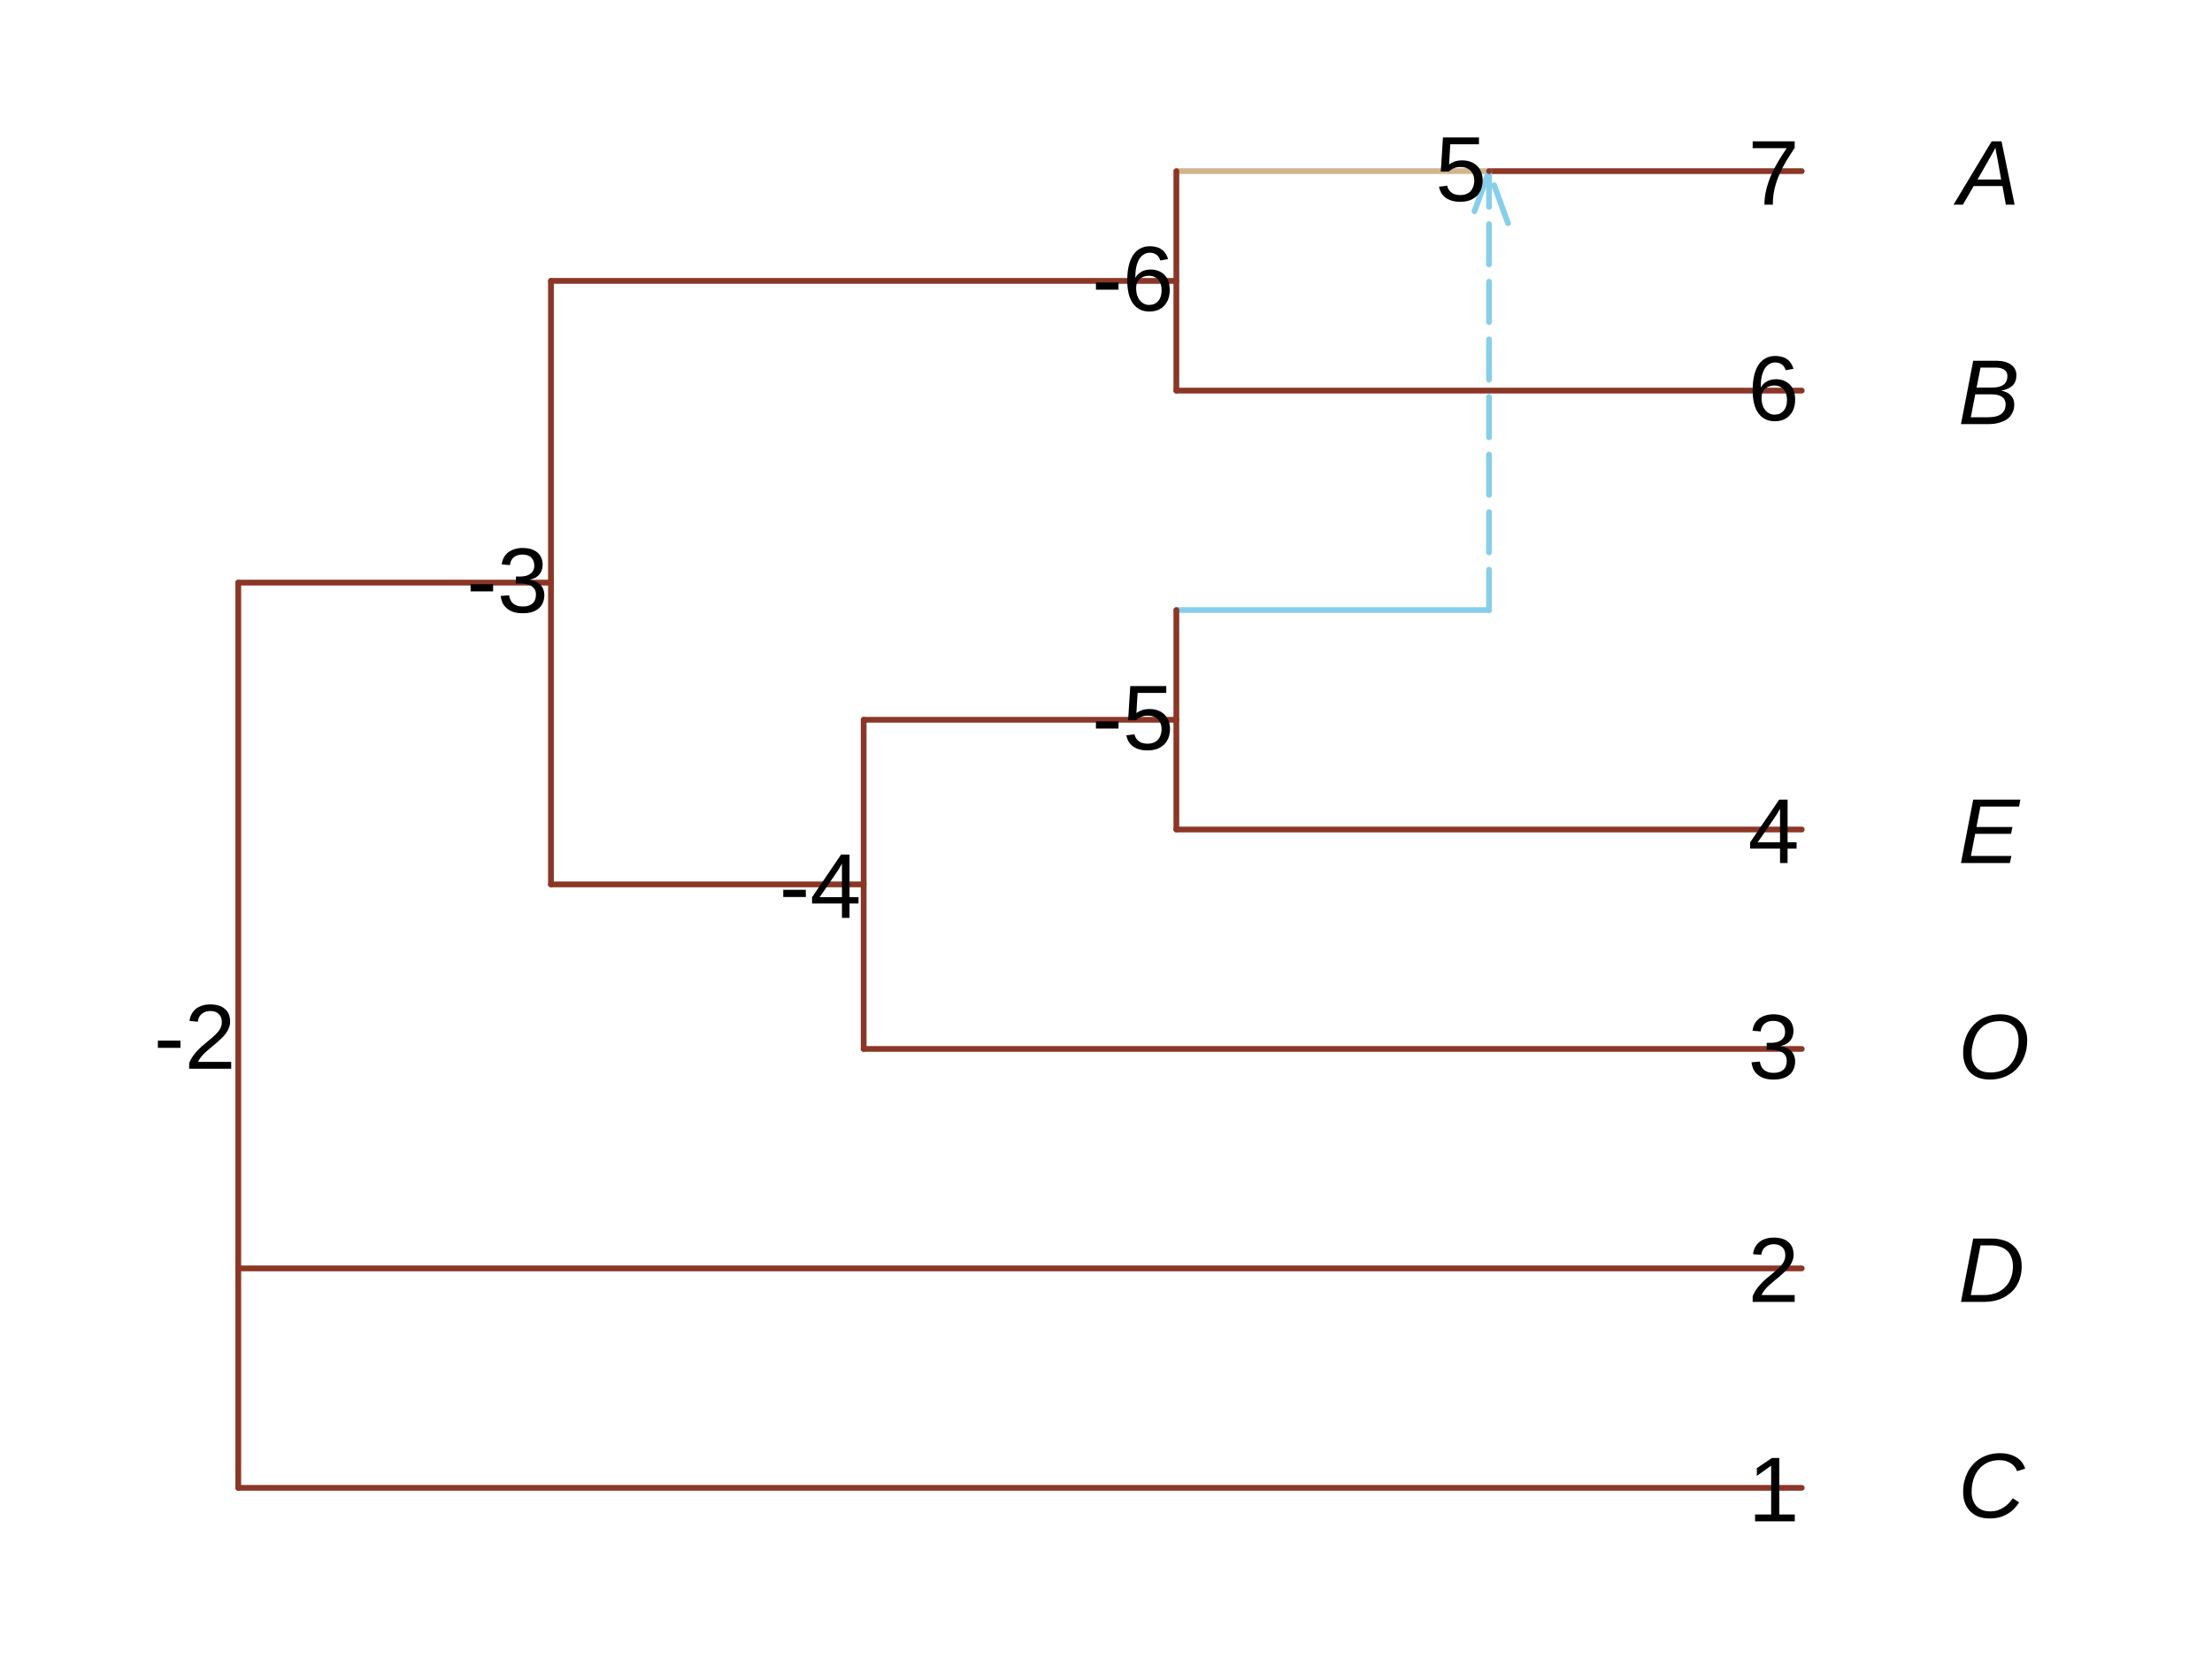
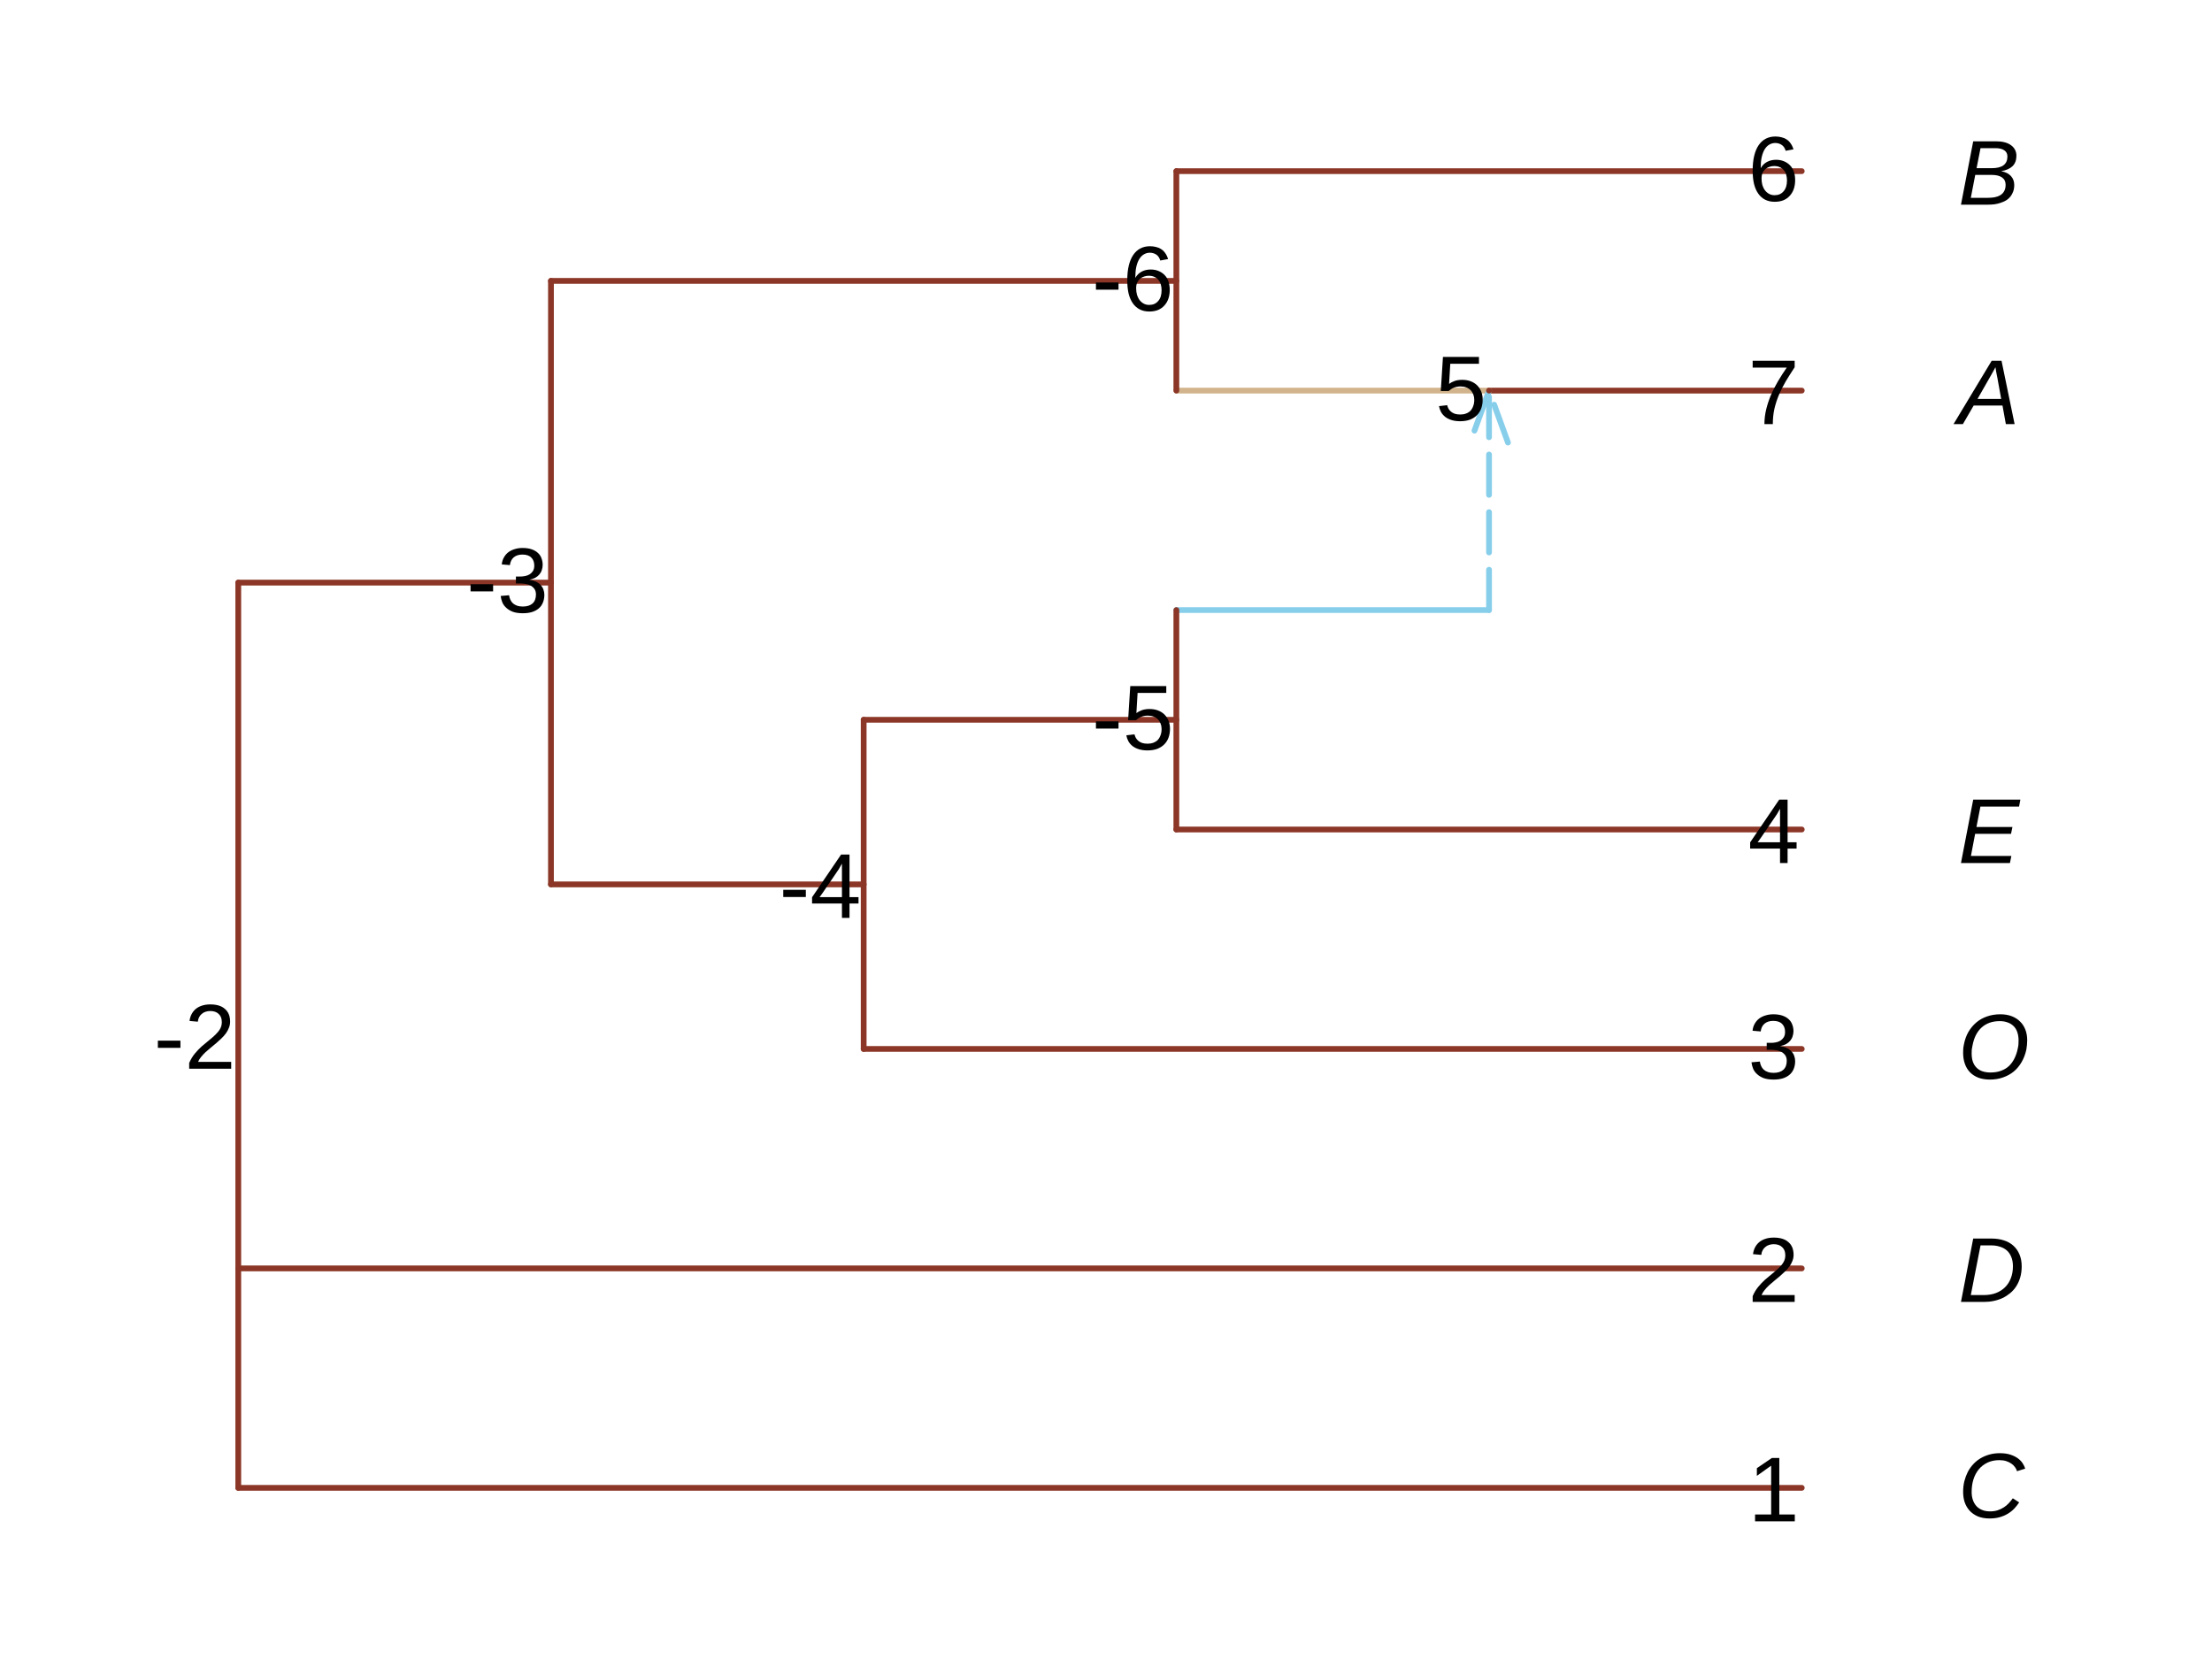
<svg xmlns="http://www.w3.org/2000/svg" xmlns:xlink="http://www.w3.org/1999/xlink" width="288pt" height="216pt" viewBox="0 0 288 216" version="1.1">
  <defs>
    <g>
      <symbol overflow="visible" id="glyph0-0">
        <path style="stroke:none;" d="M 0.406 0 L 0.406 -8 L 3.594 -8 L 3.594 0 Z M 0.797 -0.406 L 3.188 -0.406 L 3.188 -7.594 L 0.797 -7.594 Z M 0.797 -0.406 " />
      </symbol>
      <symbol overflow="visible" id="glyph0-1">
        <path style="stroke:none;" d="M 7.953 -1.969 C 7.766 -1.688 7.551 -1.414 7.312 -1.156 C 7.07 -0.906 6.797 -0.688 6.484 -0.5 C 6.18 -0.312 5.832 -0.16 5.438 -0.047 C 5.051 0.066 4.609 0.125 4.109 0.125 C 3.523 0.125 3.016 0.035 2.578 -0.141 C 2.148 -0.328 1.789 -0.578 1.5 -0.891 C 1.219 -1.203 1.004 -1.566 0.859 -1.984 C 0.723 -2.398 0.656 -2.848 0.656 -3.328 C 0.656 -3.816 0.707 -4.281 0.812 -4.719 C 0.926 -5.156 1.078 -5.562 1.266 -5.938 C 1.461 -6.312 1.703 -6.648 1.984 -6.953 C 2.266 -7.254 2.582 -7.508 2.938 -7.719 C 3.289 -7.926 3.676 -8.086 4.094 -8.203 C 4.508 -8.316 4.953 -8.375 5.422 -8.375 C 5.93 -8.375 6.375 -8.316 6.75 -8.203 C 7.125 -8.086 7.445 -7.938 7.719 -7.75 C 7.988 -7.562 8.207 -7.348 8.375 -7.109 C 8.539 -6.867 8.66 -6.617 8.734 -6.359 L 7.672 -6.031 C 7.617 -6.219 7.531 -6.395 7.406 -6.562 C 7.281 -6.738 7.125 -6.891 6.938 -7.016 C 6.75 -7.148 6.523 -7.258 6.266 -7.344 C 6.004 -7.426 5.707 -7.469 5.375 -7.469 C 4.801 -7.469 4.289 -7.363 3.844 -7.156 C 3.395 -6.945 3.016 -6.656 2.703 -6.281 C 2.398 -5.914 2.164 -5.477 2 -4.969 C 1.844 -4.469 1.766 -3.914 1.766 -3.312 C 1.766 -2.945 1.816 -2.609 1.922 -2.297 C 2.023 -1.992 2.176 -1.727 2.375 -1.5 C 2.57 -1.281 2.82 -1.109 3.125 -0.984 C 3.426 -0.859 3.773 -0.797 4.172 -0.797 C 4.523 -0.797 4.848 -0.844 5.141 -0.938 C 5.43 -1.031 5.695 -1.156 5.938 -1.312 C 6.188 -1.469 6.406 -1.648 6.594 -1.859 C 6.789 -2.066 6.969 -2.281 7.125 -2.5 Z M 7.953 -1.969 " />
      </symbol>
      <symbol overflow="visible" id="glyph0-2">
        <path style="stroke:none;" d="M 4.359 -8.25 C 4.941 -8.25 5.473 -8.172 5.953 -8.016 C 6.43 -7.867 6.844 -7.641 7.188 -7.328 C 7.531 -7.023 7.797 -6.648 7.984 -6.203 C 8.18 -5.754 8.281 -5.234 8.281 -4.641 C 8.281 -4.117 8.219 -3.641 8.094 -3.203 C 7.969 -2.773 7.797 -2.391 7.578 -2.047 C 7.359 -1.703 7.094 -1.398 6.781 -1.141 C 6.477 -0.891 6.145 -0.676 5.781 -0.5 C 5.414 -0.332 5.031 -0.207 4.625 -0.125 C 4.219 -0.039 3.801 0 3.375 0 L 0.375 0 L 1.969 -8.25 Z M 1.656 -0.891 L 3.328 -0.891 C 3.898 -0.891 4.422 -0.973 4.891 -1.141 C 5.359 -1.316 5.758 -1.566 6.094 -1.891 C 6.426 -2.211 6.68 -2.602 6.859 -3.062 C 7.047 -3.531 7.141 -4.055 7.141 -4.641 C 7.141 -5.109 7.066 -5.516 6.922 -5.859 C 6.785 -6.203 6.594 -6.484 6.344 -6.703 C 6.094 -6.922 5.797 -7.082 5.453 -7.188 C 5.109 -7.301 4.738 -7.359 4.344 -7.359 L 2.922 -7.359 Z M 1.656 -0.891 " />
      </symbol>
      <symbol overflow="visible" id="glyph0-3">
        <path style="stroke:none;" d="M 5.5 -8.375 C 6.062 -8.375 6.555 -8.289 6.984 -8.125 C 7.422 -7.957 7.785 -7.723 8.078 -7.422 C 8.379 -7.129 8.609 -6.773 8.766 -6.359 C 8.922 -5.941 9 -5.484 9 -4.984 C 9 -4.797 8.988 -4.598 8.969 -4.391 C 8.945 -4.18 8.922 -3.984 8.891 -3.797 C 8.766 -3.203 8.562 -2.66 8.281 -2.172 C 8.008 -1.691 7.672 -1.281 7.266 -0.938 C 6.859 -0.602 6.391 -0.344 5.859 -0.156 C 5.336 0.031 4.77 0.125 4.156 0.125 C 3.57 0.125 3.062 0.039 2.625 -0.125 C 2.188 -0.301 1.82 -0.539 1.531 -0.844 C 1.238 -1.156 1.02 -1.523 0.875 -1.953 C 0.727 -2.379 0.656 -2.848 0.656 -3.359 C 0.656 -3.535 0.66 -3.719 0.672 -3.906 C 0.691 -4.094 0.723 -4.285 0.766 -4.484 C 0.879 -5.066 1.07 -5.598 1.344 -6.078 C 1.625 -6.555 1.969 -6.969 2.375 -7.312 C 2.781 -7.656 3.242 -7.914 3.766 -8.094 C 4.297 -8.281 4.875 -8.375 5.5 -8.375 Z M 5.438 -7.484 C 4.926 -7.484 4.473 -7.41 4.078 -7.266 C 3.68 -7.117 3.332 -6.906 3.031 -6.625 C 2.738 -6.352 2.492 -6.02 2.297 -5.625 C 2.109 -5.238 1.969 -4.797 1.875 -4.297 C 1.832 -4.117 1.801 -3.945 1.781 -3.781 C 1.77 -3.613 1.766 -3.453 1.766 -3.297 C 1.766 -2.879 1.816 -2.516 1.922 -2.203 C 2.035 -1.891 2.195 -1.629 2.406 -1.422 C 2.613 -1.211 2.867 -1.055 3.172 -0.953 C 3.484 -0.848 3.828 -0.797 4.203 -0.797 C 4.723 -0.797 5.18 -0.867 5.578 -1.016 C 5.984 -1.16 6.332 -1.367 6.625 -1.641 C 6.914 -1.922 7.156 -2.254 7.344 -2.641 C 7.539 -3.035 7.688 -3.477 7.781 -3.969 C 7.82 -4.133 7.848 -4.301 7.859 -4.469 C 7.867 -4.645 7.875 -4.812 7.875 -4.969 C 7.875 -5.383 7.816 -5.75 7.703 -6.062 C 7.598 -6.375 7.438 -6.633 7.219 -6.844 C 7.008 -7.051 6.754 -7.207 6.453 -7.312 C 6.148 -7.426 5.812 -7.484 5.438 -7.484 Z M 5.438 -7.484 " />
      </symbol>
      <symbol overflow="visible" id="glyph0-4">
        <path style="stroke:none;" d="M 0.375 0 L 1.969 -8.25 L 8.109 -8.25 L 7.938 -7.344 L 2.906 -7.344 L 2.391 -4.688 L 7.078 -4.688 L 6.891 -3.797 L 2.219 -3.797 L 1.672 -0.922 L 6.938 -0.922 L 6.75 0 Z M 0.375 0 " />
      </symbol>
      <symbol overflow="visible" id="glyph0-5">
        <path style="stroke:none;" d="M 1.969 -8.25 L 4.953 -8.25 C 5.359 -8.25 5.723 -8.207 6.047 -8.125 C 6.379 -8.039 6.656 -7.914 6.875 -7.75 C 7.102 -7.594 7.281 -7.395 7.406 -7.156 C 7.531 -6.926 7.594 -6.664 7.594 -6.375 C 7.594 -5.801 7.426 -5.348 7.094 -5.016 C 6.758 -4.691 6.266 -4.473 5.609 -4.359 C 5.891 -4.305 6.133 -4.227 6.344 -4.125 C 6.551 -4.02 6.727 -3.891 6.875 -3.734 C 7.02 -3.578 7.129 -3.398 7.203 -3.203 C 7.273 -3.004 7.312 -2.797 7.312 -2.578 C 7.312 -2.254 7.266 -1.961 7.172 -1.703 C 7.078 -1.453 6.953 -1.227 6.797 -1.031 C 6.641 -0.844 6.453 -0.68 6.234 -0.547 C 6.016 -0.422 5.773 -0.316 5.516 -0.234 C 5.266 -0.148 5 -0.086 4.719 -0.047 C 4.438 -0.016 4.148 0 3.859 0 L 0.375 0 Z M 2.406 -4.75 L 4.344 -4.75 C 5.051 -4.75 5.57 -4.875 5.906 -5.125 C 6.25 -5.383 6.422 -5.766 6.422 -6.266 C 6.422 -6.629 6.285 -6.898 6.016 -7.078 C 5.754 -7.266 5.367 -7.359 4.859 -7.359 L 2.922 -7.359 Z M 1.656 -0.891 L 3.812 -0.891 C 4.113 -0.891 4.41 -0.91 4.703 -0.953 C 4.992 -1.004 5.25 -1.094 5.469 -1.219 C 5.688 -1.344 5.859 -1.516 5.984 -1.734 C 6.117 -1.953 6.188 -2.238 6.188 -2.594 C 6.188 -3.008 6.031 -3.328 5.719 -3.547 C 5.406 -3.766 4.961 -3.875 4.391 -3.875 L 2.234 -3.875 Z M 1.656 -0.891 " />
      </symbol>
      <symbol overflow="visible" id="glyph0-6">
        <path style="stroke:none;" d="M 6.219 0 L 5.781 -2.422 L 2.031 -2.422 L 0.625 0 L -0.594 0 L 4.375 -8.25 L 5.656 -8.25 L 7.359 0 Z M 5.109 -6.062 C 5.078 -6.219 5.047 -6.367 5.016 -6.516 C 4.984 -6.672 4.957 -6.812 4.938 -6.938 C 4.914 -7.07 4.898 -7.18 4.891 -7.266 C 4.879 -7.348 4.867 -7.395 4.859 -7.406 C 4.859 -7.395 4.832 -7.344 4.781 -7.25 C 4.738 -7.164 4.68 -7.062 4.609 -6.938 C 4.535 -6.812 4.457 -6.672 4.375 -6.516 C 4.289 -6.359 4.203 -6.203 4.109 -6.047 L 2.531 -3.281 L 5.609 -3.281 Z M 5.109 -6.062 " />
      </symbol>
      <symbol overflow="visible" id="glyph1-0">
        <path style="stroke:none;" d="M 0.406 0 L 0.406 -8 L 3.594 -8 L 3.594 0 Z M 0.797 -0.406 L 3.188 -0.406 L 3.188 -7.594 L 0.797 -7.594 Z M 0.797 -0.406 " />
      </symbol>
      <symbol overflow="visible" id="glyph1-1">
        <path style="stroke:none;" d="M 0.922 0 L 0.922 -0.891 L 3.016 -0.891 L 3.016 -7.25 L 1.156 -5.922 L 1.156 -6.922 L 3.109 -8.25 L 4.078 -8.25 L 4.078 -0.891 L 6.094 -0.891 L 6.094 0 Z M 0.922 0 " />
      </symbol>
      <symbol overflow="visible" id="glyph1-2">
        <path style="stroke:none;" d="M 0.609 0 L 0.609 -0.75 C 0.805 -1.207 1.047 -1.609 1.328 -1.953 C 1.617 -2.305 1.922 -2.625 2.234 -2.906 C 2.555 -3.188 2.867 -3.445 3.172 -3.688 C 3.484 -3.938 3.766 -4.18 4.016 -4.422 C 4.266 -4.66 4.469 -4.91 4.625 -5.172 C 4.781 -5.441 4.859 -5.742 4.859 -6.078 C 4.859 -6.316 4.82 -6.523 4.75 -6.703 C 4.676 -6.879 4.57 -7.023 4.438 -7.141 C 4.312 -7.266 4.156 -7.359 3.969 -7.422 C 3.781 -7.484 3.578 -7.516 3.359 -7.516 C 3.141 -7.516 2.938 -7.484 2.75 -7.422 C 2.57 -7.367 2.41 -7.281 2.266 -7.156 C 2.117 -7.039 2 -6.895 1.906 -6.719 C 1.812 -6.551 1.754 -6.352 1.734 -6.125 L 0.656 -6.219 C 0.688 -6.508 0.766 -6.785 0.891 -7.047 C 1.023 -7.316 1.203 -7.551 1.422 -7.75 C 1.648 -7.945 1.922 -8.098 2.234 -8.203 C 2.555 -8.316 2.93 -8.375 3.359 -8.375 C 3.766 -8.375 4.125 -8.328 4.438 -8.234 C 4.758 -8.141 5.031 -7.992 5.25 -7.797 C 5.477 -7.609 5.648 -7.375 5.766 -7.094 C 5.879 -6.812 5.938 -6.488 5.938 -6.125 C 5.938 -5.844 5.883 -5.578 5.781 -5.328 C 5.688 -5.078 5.555 -4.836 5.391 -4.609 C 5.223 -4.379 5.031 -4.16 4.812 -3.953 C 4.594 -3.742 4.363 -3.535 4.125 -3.328 C 3.895 -3.129 3.656 -2.93 3.406 -2.734 C 3.164 -2.535 2.938 -2.336 2.719 -2.141 C 2.508 -1.941 2.32 -1.738 2.156 -1.531 C 1.988 -1.332 1.859 -1.117 1.766 -0.891 L 6.078 -0.891 L 6.078 0 Z M 0.609 0 " />
      </symbol>
      <symbol overflow="visible" id="glyph1-3">
        <path style="stroke:none;" d="M 6.141 -2.281 C 6.141 -1.906 6.078 -1.566 5.953 -1.266 C 5.836 -0.973 5.66 -0.723 5.422 -0.516 C 5.18 -0.305 4.883 -0.145 4.531 -0.031 C 4.188 0.07 3.789 0.125 3.344 0.125 C 2.832 0.125 2.398 0.062 2.047 -0.062 C 1.703 -0.195 1.414 -0.367 1.188 -0.578 C 0.957 -0.785 0.785 -1.02 0.672 -1.281 C 0.566 -1.551 0.492 -1.832 0.453 -2.125 L 1.547 -2.219 C 1.578 -2 1.633 -1.801 1.719 -1.625 C 1.801 -1.445 1.914 -1.289 2.062 -1.156 C 2.207 -1.031 2.383 -0.93 2.594 -0.859 C 2.801 -0.785 3.051 -0.75 3.344 -0.75 C 3.875 -0.75 4.289 -0.879 4.594 -1.141 C 4.895 -1.41 5.047 -1.801 5.047 -2.312 C 5.047 -2.613 4.977 -2.859 4.844 -3.047 C 4.707 -3.234 4.539 -3.379 4.344 -3.484 C 4.145 -3.586 3.926 -3.656 3.688 -3.688 C 3.445 -3.727 3.227 -3.75 3.031 -3.75 L 2.438 -3.75 L 2.438 -4.656 L 3.016 -4.656 C 3.211 -4.656 3.414 -4.676 3.625 -4.719 C 3.844 -4.758 4.039 -4.832 4.219 -4.938 C 4.395 -5.051 4.539 -5.195 4.656 -5.375 C 4.77 -5.562 4.828 -5.797 4.828 -6.078 C 4.828 -6.523 4.695 -6.875 4.438 -7.125 C 4.188 -7.383 3.801 -7.516 3.281 -7.516 C 2.82 -7.516 2.445 -7.395 2.156 -7.156 C 1.875 -6.914 1.707 -6.578 1.656 -6.141 L 0.594 -6.234 C 0.633 -6.598 0.734 -6.91 0.891 -7.172 C 1.047 -7.441 1.242 -7.664 1.484 -7.844 C 1.734 -8.02 2.008 -8.148 2.312 -8.234 C 2.625 -8.328 2.953 -8.375 3.297 -8.375 C 3.754 -8.375 4.148 -8.316 4.484 -8.203 C 4.816 -8.086 5.086 -7.93 5.297 -7.734 C 5.516 -7.535 5.672 -7.301 5.766 -7.031 C 5.867 -6.77 5.922 -6.488 5.922 -6.188 C 5.922 -5.945 5.883 -5.723 5.812 -5.516 C 5.75 -5.305 5.645 -5.113 5.5 -4.938 C 5.363 -4.77 5.188 -4.625 4.969 -4.5 C 4.75 -4.383 4.488 -4.297 4.188 -4.234 L 4.188 -4.219 C 4.52 -4.176 4.805 -4.098 5.047 -3.984 C 5.297 -3.867 5.5 -3.723 5.656 -3.547 C 5.82 -3.379 5.941 -3.188 6.016 -2.969 C 6.098 -2.75 6.141 -2.52 6.141 -2.281 Z M 6.141 -2.281 " />
      </symbol>
      <symbol overflow="visible" id="glyph1-4">
        <path style="stroke:none;" d="M 5.156 -1.875 L 5.156 0 L 4.172 0 L 4.172 -1.875 L 0.281 -1.875 L 0.281 -2.688 L 4.062 -8.25 L 5.156 -8.25 L 5.156 -2.703 L 6.328 -2.703 L 6.328 -1.875 Z M 4.172 -7.062 C 4.16 -7.039 4.141 -7.004 4.109 -6.953 C 4.078 -6.898 4.039 -6.836 4 -6.766 C 3.957 -6.691 3.914 -6.617 3.875 -6.547 C 3.844 -6.473 3.812 -6.414 3.781 -6.375 L 1.656 -3.25 C 1.633 -3.219 1.602 -3.176 1.562 -3.125 C 1.531 -3.07 1.492 -3.02 1.453 -2.969 C 1.422 -2.914 1.383 -2.863 1.344 -2.812 C 1.301 -2.77 1.27 -2.734 1.25 -2.703 L 4.172 -2.703 Z M 4.172 -7.062 " />
      </symbol>
      <symbol overflow="visible" id="glyph1-5">
        <path style="stroke:none;" d="M 0.531 -2.719 L 0.531 -3.656 L 3.469 -3.656 L 3.469 -2.719 Z M 0.531 -2.719 " />
      </symbol>
      <symbol overflow="visible" id="glyph1-6">
        <path style="stroke:none;" d="M 6.172 -2.688 C 6.172 -2.27 6.109 -1.891 5.984 -1.547 C 5.859 -1.203 5.672 -0.906 5.422 -0.656 C 5.18 -0.414 4.879 -0.223 4.516 -0.078 C 4.148 0.055 3.723 0.125 3.234 0.125 C 2.805 0.125 2.43 0.07 2.109 -0.031 C 1.785 -0.133 1.508 -0.273 1.281 -0.453 C 1.062 -0.629 0.883 -0.836 0.75 -1.078 C 0.625 -1.316 0.535 -1.57 0.484 -1.844 L 1.547 -1.969 C 1.586 -1.812 1.645 -1.66 1.719 -1.516 C 1.801 -1.367 1.91 -1.238 2.047 -1.125 C 2.18 -1.008 2.348 -0.914 2.547 -0.844 C 2.742 -0.781 2.984 -0.75 3.266 -0.75 C 3.535 -0.75 3.781 -0.789 4 -0.875 C 4.227 -0.957 4.422 -1.078 4.578 -1.234 C 4.734 -1.398 4.852 -1.602 4.938 -1.844 C 5.031 -2.082 5.078 -2.359 5.078 -2.672 C 5.078 -2.922 5.035 -3.148 4.953 -3.359 C 4.867 -3.578 4.75 -3.766 4.594 -3.922 C 4.445 -4.078 4.258 -4.195 4.031 -4.281 C 3.812 -4.363 3.562 -4.406 3.281 -4.406 C 3.113 -4.406 2.953 -4.391 2.797 -4.359 C 2.648 -4.328 2.516 -4.285 2.391 -4.234 C 2.266 -4.18 2.148 -4.117 2.047 -4.047 C 1.941 -3.973 1.844 -3.895 1.75 -3.812 L 0.719 -3.812 L 1 -8.25 L 5.688 -8.25 L 5.688 -7.359 L 1.953 -7.359 L 1.797 -4.734 C 1.984 -4.879 2.219 -5.004 2.5 -5.109 C 2.781 -5.211 3.113 -5.266 3.5 -5.266 C 3.914 -5.266 4.285 -5.203 4.609 -5.078 C 4.941 -4.953 5.223 -4.773 5.453 -4.547 C 5.68 -4.316 5.859 -4.047 5.984 -3.734 C 6.109 -3.422 6.172 -3.07 6.172 -2.688 Z M 6.172 -2.688 " />
      </symbol>
      <symbol overflow="visible" id="glyph1-7">
        <path style="stroke:none;" d="M 6.141 -2.703 C 6.141 -2.285 6.082 -1.906 5.969 -1.562 C 5.852 -1.219 5.68 -0.922 5.453 -0.672 C 5.234 -0.422 4.957 -0.223 4.625 -0.078 C 4.289 0.055 3.91 0.125 3.484 0.125 C 3.004 0.125 2.582 0.031 2.219 -0.156 C 1.863 -0.344 1.566 -0.609 1.328 -0.953 C 1.086 -1.297 0.906 -1.719 0.781 -2.219 C 0.664 -2.727 0.609 -3.301 0.609 -3.938 C 0.609 -4.676 0.676 -5.32 0.812 -5.875 C 0.945 -6.426 1.141 -6.883 1.391 -7.25 C 1.648 -7.625 1.961 -7.906 2.328 -8.094 C 2.691 -8.281 3.102 -8.375 3.562 -8.375 C 3.844 -8.375 4.102 -8.344 4.344 -8.281 C 4.594 -8.227 4.816 -8.133 5.016 -8 C 5.223 -7.875 5.398 -7.703 5.547 -7.484 C 5.703 -7.273 5.828 -7.016 5.922 -6.703 L 4.906 -6.516 C 4.801 -6.867 4.629 -7.125 4.391 -7.281 C 4.148 -7.445 3.867 -7.531 3.547 -7.531 C 3.266 -7.531 3.004 -7.457 2.766 -7.312 C 2.535 -7.176 2.336 -6.973 2.172 -6.703 C 2.004 -6.43 1.875 -6.086 1.781 -5.672 C 1.695 -5.266 1.656 -4.789 1.656 -4.25 C 1.852 -4.602 2.125 -4.875 2.469 -5.062 C 2.812 -5.25 3.207 -5.344 3.656 -5.344 C 4.031 -5.344 4.367 -5.281 4.672 -5.156 C 4.984 -5.031 5.25 -4.852 5.469 -4.625 C 5.688 -4.406 5.852 -4.129 5.969 -3.797 C 6.082 -3.473 6.141 -3.109 6.141 -2.703 Z M 5.078 -2.656 C 5.078 -2.938 5.039 -3.191 4.969 -3.422 C 4.895 -3.66 4.785 -3.859 4.641 -4.016 C 4.504 -4.18 4.332 -4.305 4.125 -4.391 C 3.926 -4.484 3.688 -4.531 3.406 -4.531 C 3.219 -4.531 3.023 -4.5 2.828 -4.438 C 2.629 -4.383 2.453 -4.289 2.297 -4.156 C 2.141 -4.031 2.008 -3.863 1.906 -3.656 C 1.812 -3.457 1.766 -3.207 1.766 -2.906 C 1.766 -2.602 1.801 -2.316 1.875 -2.047 C 1.957 -1.785 2.07 -1.555 2.219 -1.359 C 2.363 -1.172 2.539 -1.02 2.75 -0.906 C 2.957 -0.789 3.191 -0.734 3.453 -0.734 C 3.703 -0.734 3.926 -0.773 4.125 -0.859 C 4.332 -0.953 4.504 -1.082 4.641 -1.25 C 4.785 -1.414 4.895 -1.613 4.969 -1.844 C 5.039 -2.082 5.078 -2.352 5.078 -2.656 Z M 5.078 -2.656 " />
      </symbol>
      <symbol overflow="visible" id="glyph1-8">
        <path style="stroke:none;" d="M 6.078 -7.406 C 5.66 -6.77 5.273 -6.16 4.922 -5.578 C 4.578 -4.992 4.281 -4.406 4.031 -3.812 C 3.781 -3.219 3.582 -2.609 3.438 -1.984 C 3.301 -1.367 3.234 -0.707 3.234 0 L 2.141 0 C 2.141 -0.656 2.219 -1.301 2.375 -1.938 C 2.531 -2.57 2.738 -3.195 3 -3.812 C 3.27 -4.426 3.578 -5.023 3.922 -5.609 C 4.273 -6.203 4.648 -6.785 5.047 -7.359 L 0.609 -7.359 L 0.609 -8.25 L 6.078 -8.25 Z M 6.078 -7.406 " />
      </symbol>
    </g>
  </defs>
  <g id="surface171">
    <rect x="0" y="0" width="288" height="216" style="fill:rgb(100%,100%,100%);fill-opacity:1;stroke:none;" />
    <path style="fill:none;stroke-width:0.75;stroke-linecap:round;stroke-linejoin:round;stroke:rgb(54.51%,21.176%,14.902%);stroke-opacity:1;stroke-miterlimit:10;" d="M 31.023 193.715 L 234.586 193.715 " />
    <path style="fill:none;stroke-width:0.75;stroke-linecap:round;stroke-linejoin:round;stroke:rgb(54.51%,21.176%,14.902%);stroke-opacity:1;stroke-miterlimit:10;" d="M 31.023 165.145 L 234.586 165.145 " />
    <path style="fill:none;stroke-width:0.75;stroke-linecap:round;stroke-linejoin:round;stroke:rgb(54.51%,21.176%,14.902%);stroke-opacity:1;stroke-miterlimit:10;" d="M 112.449 136.57 L 234.586 136.57 " />
    <path style="fill:none;stroke-width:0.75;stroke-linecap:round;stroke-linejoin:round;stroke:rgb(54.51%,21.176%,14.902%);stroke-opacity:1;stroke-miterlimit:10;" d="M 153.16 108 L 234.586 108 " />
    <path style="fill:none;stroke-width:0.75;stroke-linecap:round;stroke-linejoin:round;stroke:rgb(52.941%,80.784%,92.157%);stroke-opacity:1;stroke-miterlimit:10;" d="M 153.16 79.43 L 193.871 79.43 " />
    <path style="fill:none;stroke-width:0.75;stroke-linecap:round;stroke-linejoin:round;stroke:rgb(54.51%,21.176%,14.902%);stroke-opacity:1;stroke-miterlimit:10;" d="M 112.449 93.715 L 153.16 93.715 " />
    <path style="fill:none;stroke-width:0.75;stroke-linecap:round;stroke-linejoin:round;stroke:rgb(54.51%,21.176%,14.902%);stroke-opacity:1;stroke-miterlimit:10;" d="M 71.734 115.145 L 112.449 115.145 " />
-     <path style="fill:none;stroke-width:0.75;stroke-linecap:round;stroke-linejoin:round;stroke:rgb(54.51%,21.176%,14.902%);stroke-opacity:1;stroke-miterlimit:10;" d="M 153.16 50.855 L 234.586 50.855 " />
-     <path style="fill:none;stroke-width:0.75;stroke-linecap:round;stroke-linejoin:round;stroke:rgb(54.51%,21.176%,14.902%);stroke-opacity:1;stroke-miterlimit:10;" d="M 193.871 22.285 L 234.586 22.285 " />
-     <path style="fill:none;stroke-width:0.75;stroke-linecap:round;stroke-linejoin:round;stroke:rgb(82.353%,70.588%,54.902%);stroke-opacity:1;stroke-miterlimit:10;" d="M 153.16 22.285 L 193.871 22.285 " />
+     <path style="fill:none;stroke-width:0.75;stroke-linecap:round;stroke-linejoin:round;stroke:rgb(54.51%,21.176%,14.902%);stroke-opacity:1;stroke-miterlimit:10;" d="M 153.16 22.285 L 234.586 22.285 " />
+     <path style="fill:none;stroke-width:0.75;stroke-linecap:round;stroke-linejoin:round;stroke:rgb(54.51%,21.176%,14.902%);stroke-opacity:1;stroke-miterlimit:10;" d="M 193.871 50.855 L 234.586 50.855 " />
+     <path style="fill:none;stroke-width:0.75;stroke-linecap:round;stroke-linejoin:round;stroke:rgb(82.353%,70.588%,54.902%);stroke-opacity:1;stroke-miterlimit:10;" d="M 153.16 50.855 L 193.871 50.855 " />
    <path style="fill:none;stroke-width:0.75;stroke-linecap:round;stroke-linejoin:round;stroke:rgb(54.51%,21.176%,14.902%);stroke-opacity:1;stroke-miterlimit:10;" d="M 71.734 36.57 L 153.16 36.57 " />
    <path style="fill:none;stroke-width:0.75;stroke-linecap:round;stroke-linejoin:round;stroke:rgb(54.51%,21.176%,14.902%);stroke-opacity:1;stroke-miterlimit:10;" d="M 31.023 75.855 L 71.734 75.855 " />
-     <path style="fill:none;stroke-width:0.75;stroke-linecap:round;stroke-linejoin:round;stroke:rgb(52.941%,80.784%,92.157%);stroke-opacity:1;stroke-dasharray:5.25,2.25;stroke-miterlimit:10;" d="M 193.871 79.43 L 193.871 22.285 " />
-     <path style="fill:none;stroke-width:0.75;stroke-linecap:round;stroke-linejoin:round;stroke:rgb(52.941%,80.784%,92.157%);stroke-opacity:1;stroke-dasharray:5.25,2.25;stroke-miterlimit:10;" d="M 196.336 29.051 L 193.871 22.285 L 191.41 29.051 " />
+     <path style="fill:none;stroke-width:0.75;stroke-linecap:round;stroke-linejoin:round;stroke:rgb(52.941%,80.784%,92.157%);stroke-opacity:1;stroke-dasharray:5.25,2.25;stroke-miterlimit:10;" d="M 193.871 79.43 L 193.871 50.855 " />
+     <path style="fill:none;stroke-width:0.75;stroke-linecap:round;stroke-linejoin:round;stroke:rgb(52.941%,80.784%,92.157%);stroke-opacity:1;stroke-dasharray:5.25,2.25;stroke-miterlimit:10;" d="M 196.336 57.621 L 193.871 50.855 L 191.41 57.621 " />
    <path style="fill:none;stroke-width:0.75;stroke-linecap:round;stroke-linejoin:round;stroke:rgb(54.51%,21.176%,14.902%);stroke-opacity:1;stroke-miterlimit:10;" d="M 153.16 108 L 153.16 79.43 " />
    <path style="fill:none;stroke-width:0.75;stroke-linecap:round;stroke-linejoin:round;stroke:rgb(54.51%,21.176%,14.902%);stroke-opacity:1;stroke-miterlimit:10;" d="M 112.449 136.57 L 112.449 93.715 " />
-     <path style="fill:none;stroke-width:0.75;stroke-linecap:round;stroke-linejoin:round;stroke:rgb(54.51%,21.176%,14.902%);stroke-opacity:1;stroke-miterlimit:10;" d="M 193.871 22.285 L 193.871 22.285 " />
+     <path style="fill:none;stroke-width:0.75;stroke-linecap:round;stroke-linejoin:round;stroke:rgb(54.51%,21.176%,14.902%);stroke-opacity:1;stroke-miterlimit:10;" d="M 193.871 50.855 L 193.871 50.855 " />
    <path style="fill:none;stroke-width:0.75;stroke-linecap:round;stroke-linejoin:round;stroke:rgb(54.51%,21.176%,14.902%);stroke-opacity:1;stroke-miterlimit:10;" d="M 153.16 50.855 L 153.16 22.285 " />
    <path style="fill:none;stroke-width:0.75;stroke-linecap:round;stroke-linejoin:round;stroke:rgb(54.51%,21.176%,14.902%);stroke-opacity:1;stroke-miterlimit:10;" d="M 71.734 115.145 L 71.734 36.57 " />
    <path style="fill:none;stroke-width:0.75;stroke-linecap:round;stroke-linejoin:round;stroke:rgb(54.51%,21.176%,14.902%);stroke-opacity:1;stroke-miterlimit:10;" d="M 31.023 193.715 L 31.023 75.855 " />
    <g style="fill:rgb(0%,0%,0%);fill-opacity:1;">
      <use xlink:href="#glyph0-1" x="254.941" y="197.578" />
    </g>
    <g style="fill:rgb(0%,0%,0%);fill-opacity:1;">
      <use xlink:href="#glyph0-2" x="254.941" y="169.508" />
    </g>
    <g style="fill:rgb(0%,0%,0%);fill-opacity:1;">
      <use xlink:href="#glyph0-3" x="254.941" y="140.434" />
    </g>
    <g style="fill:rgb(0%,0%,0%);fill-opacity:1;">
      <use xlink:href="#glyph0-4" x="254.941" y="112.363" />
    </g>
    <g style="fill:rgb(0%,0%,0%);fill-opacity:1;">
-       <use xlink:href="#glyph0-5" x="254.941" y="55.219" />
+       <use xlink:href="#glyph0-5" x="254.941" y="26.648" />
    </g>
    <g style="fill:rgb(0%,0%,0%);fill-opacity:1;">
-       <use xlink:href="#glyph0-6" x="254.941" y="26.648" />
+       <use xlink:href="#glyph0-6" x="254.941" y="55.219" />
    </g>
    <g style="fill:rgb(0%,0%,0%);fill-opacity:1;">
      <use xlink:href="#glyph1-1" x="227.586" y="198.078" />
    </g>
    <g style="fill:rgb(0%,0%,0%);fill-opacity:1;">
      <use xlink:href="#glyph1-2" x="227.586" y="169.508" />
    </g>
    <g style="fill:rgb(0%,0%,0%);fill-opacity:1;">
      <use xlink:href="#glyph1-3" x="227.586" y="140.434" />
    </g>
    <g style="fill:rgb(0%,0%,0%);fill-opacity:1;">
      <use xlink:href="#glyph1-4" x="227.586" y="112.363" />
    </g>
    <g style="fill:rgb(0%,0%,0%);fill-opacity:1;">
      <use xlink:href="#glyph1-5" x="142.16" y="97.578" />
      <use xlink:href="#glyph1-6" x="146.16" y="97.578" />
    </g>
    <g style="fill:rgb(0%,0%,0%);fill-opacity:1;">
      <use xlink:href="#glyph1-5" x="101.449" y="119.508" />
      <use xlink:href="#glyph1-4" x="105.449" y="119.508" />
    </g>
    <g style="fill:rgb(0%,0%,0%);fill-opacity:1;">
-       <use xlink:href="#glyph1-7" x="227.586" y="54.719" />
+       <use xlink:href="#glyph1-7" x="227.586" y="26.148" />
    </g>
    <g style="fill:rgb(0%,0%,0%);fill-opacity:1;">
-       <use xlink:href="#glyph1-8" x="227.586" y="26.648" />
+       <use xlink:href="#glyph1-8" x="227.586" y="55.219" />
    </g>
    <g style="fill:rgb(0%,0%,0%);fill-opacity:1;">
-       <use xlink:href="#glyph1-6" x="186.871" y="26.148" />
+       <use xlink:href="#glyph1-6" x="186.871" y="54.719" />
    </g>
    <g style="fill:rgb(0%,0%,0%);fill-opacity:1;">
      <use xlink:href="#glyph1-5" x="142.16" y="40.434" />
      <use xlink:href="#glyph1-7" x="146.16" y="40.434" />
    </g>
    <g style="fill:rgb(0%,0%,0%);fill-opacity:1;">
      <use xlink:href="#glyph1-5" x="60.734" y="79.719" />
      <use xlink:href="#glyph1-3" x="64.734" y="79.719" />
    </g>
    <g style="fill:rgb(0%,0%,0%);fill-opacity:1;">
      <use xlink:href="#glyph1-5" x="20.023" y="139.148" />
      <use xlink:href="#glyph1-2" x="24.023" y="139.148" />
    </g>
  </g>
</svg>
